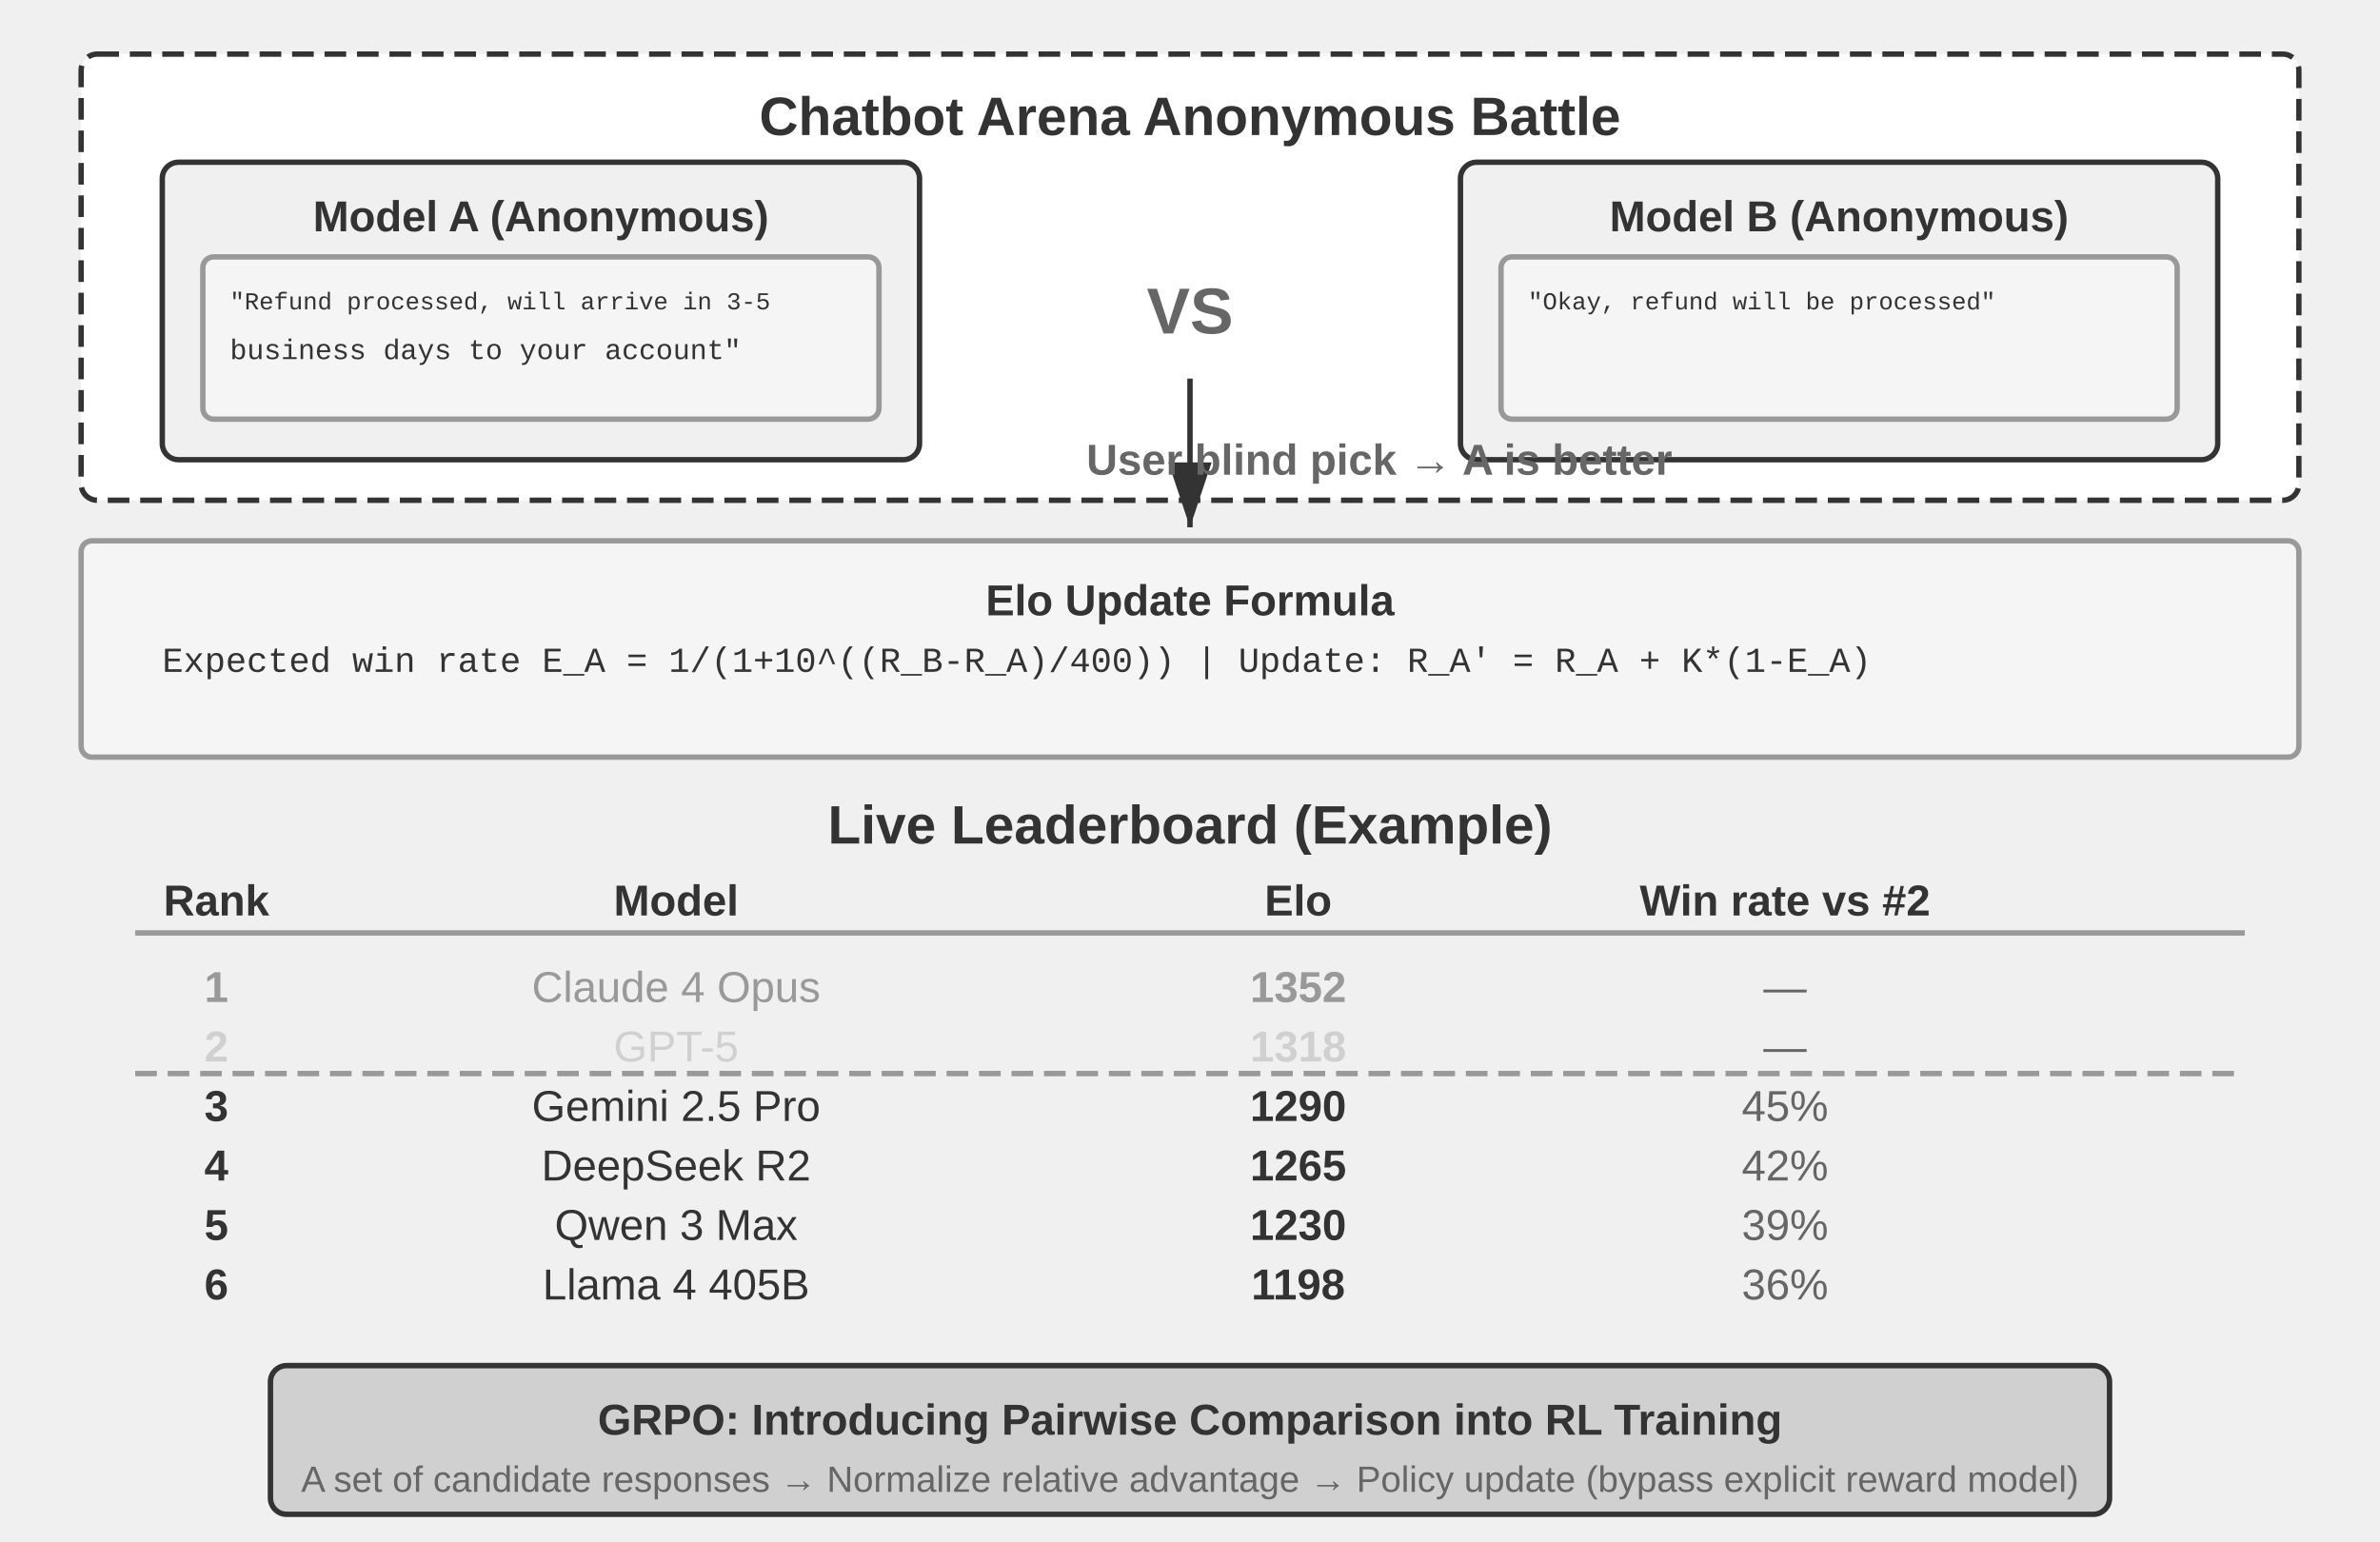
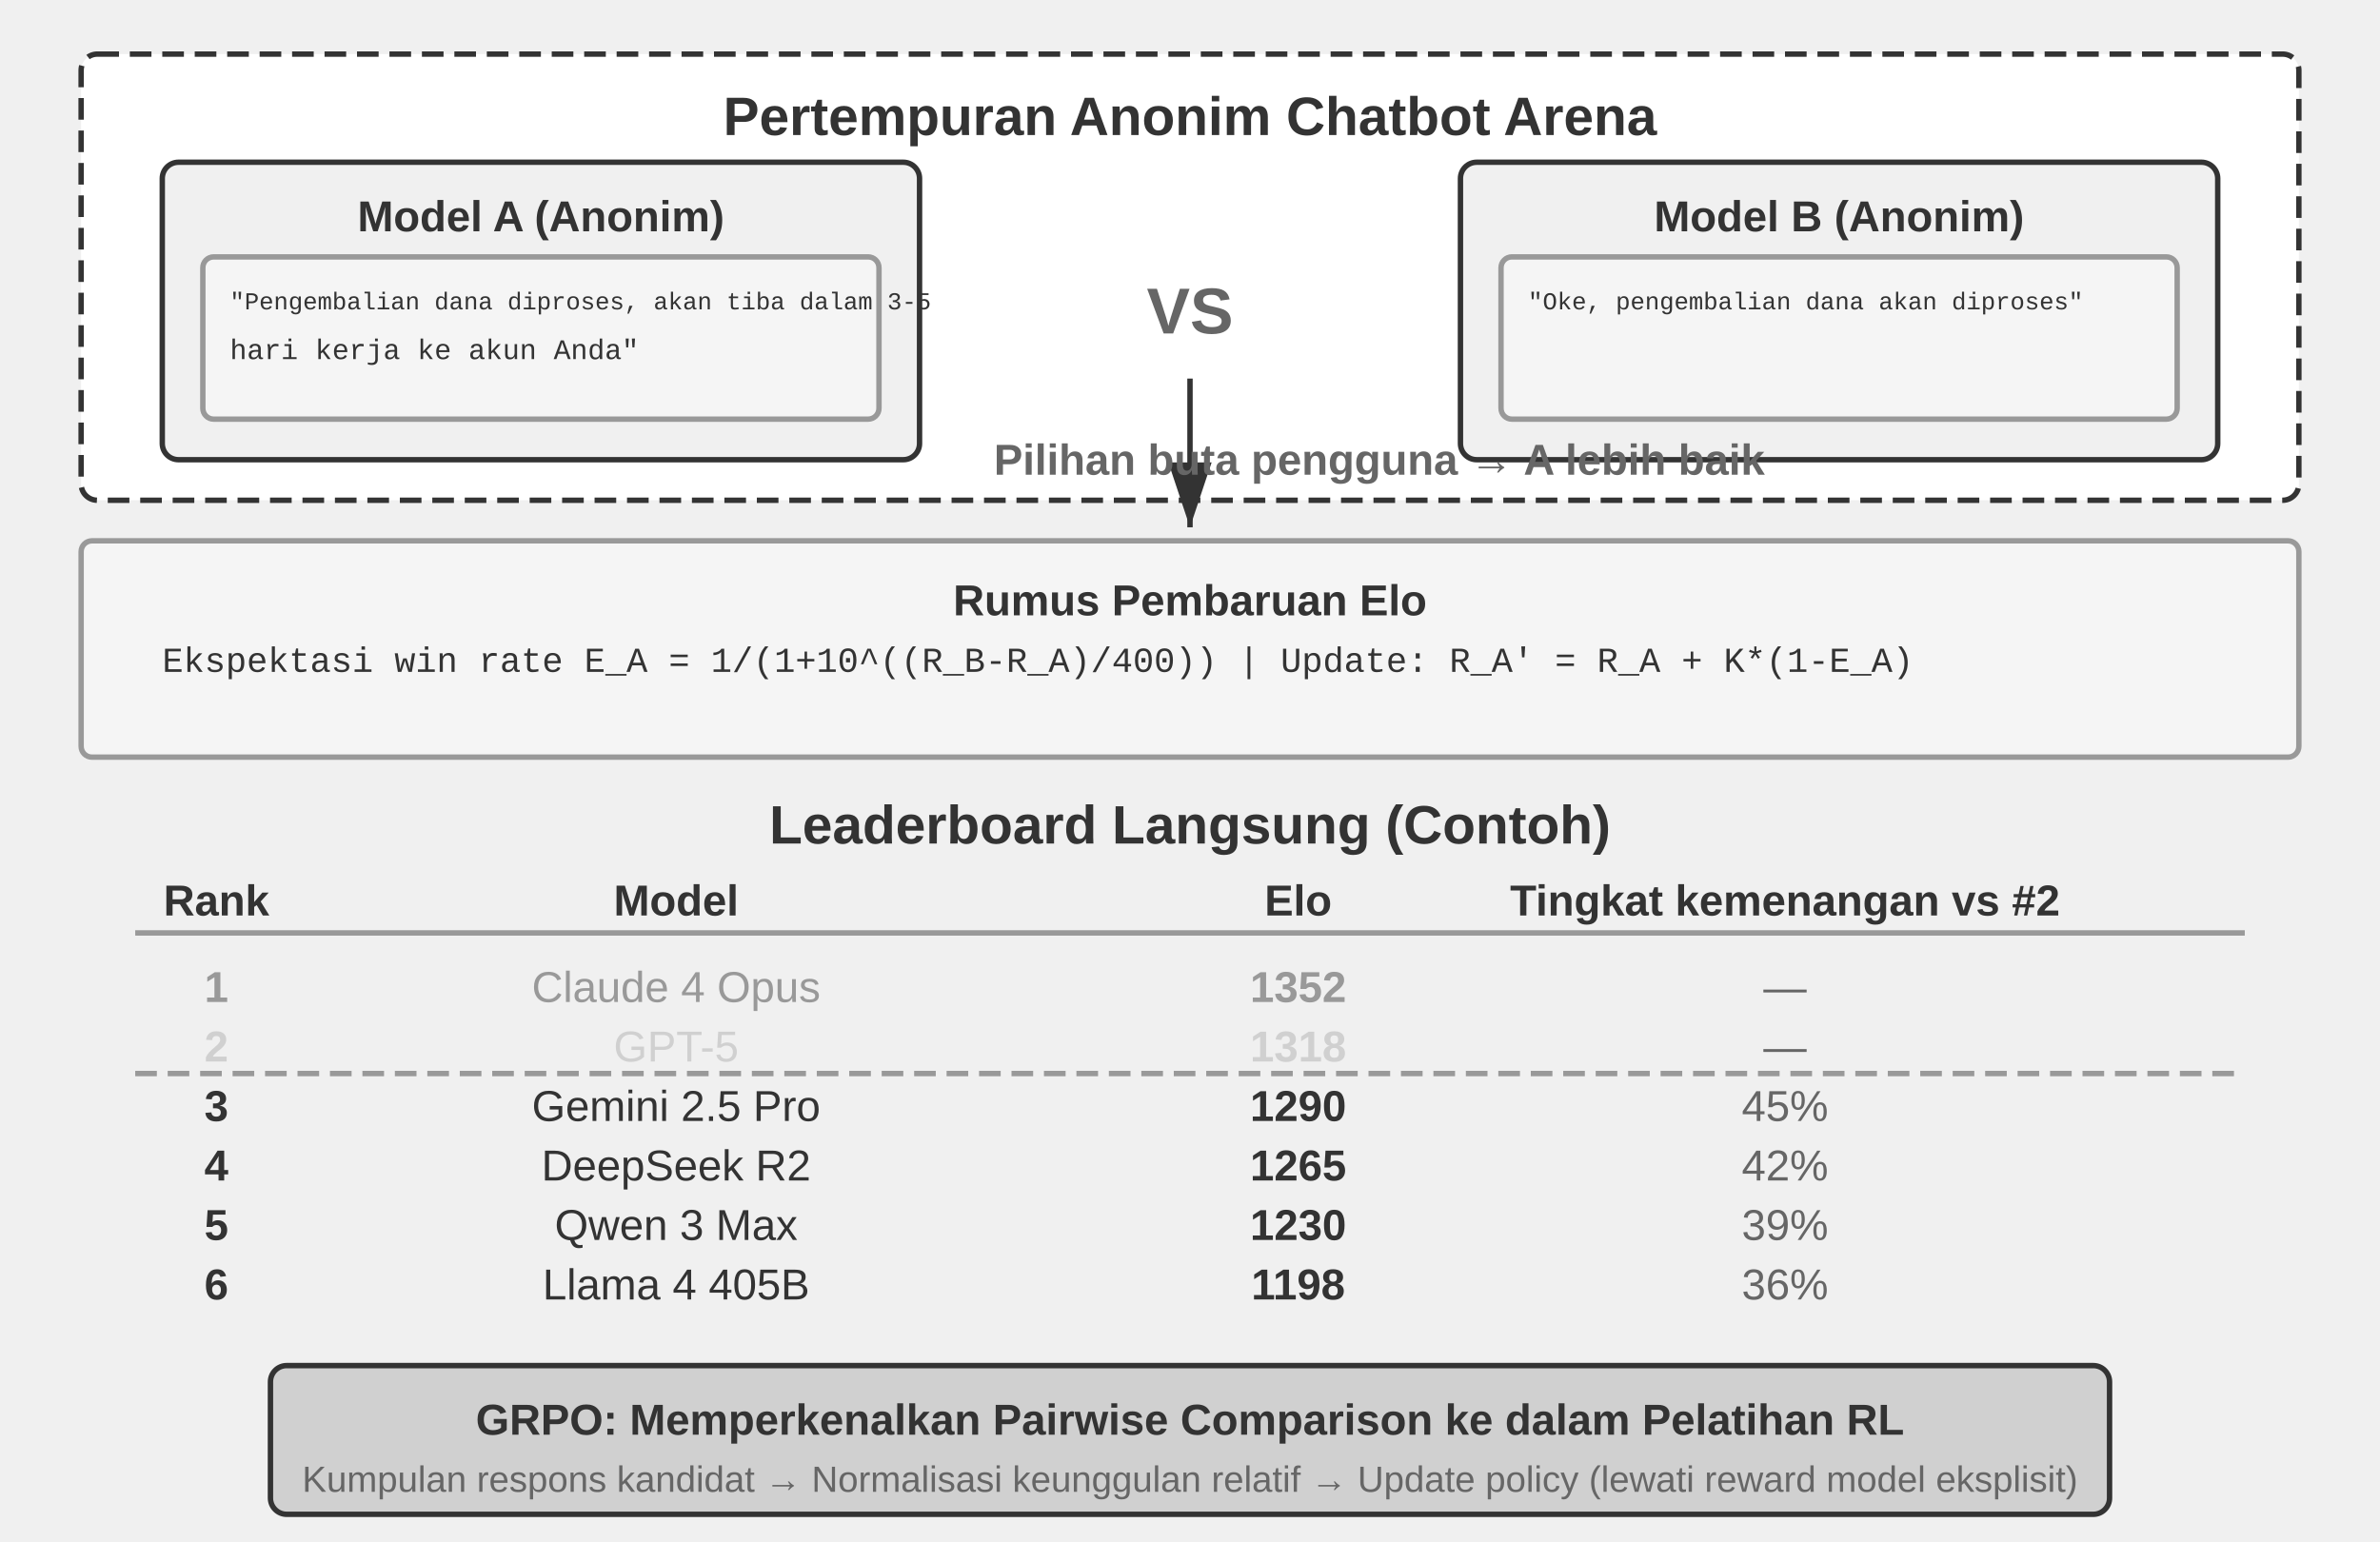
<svg xmlns="http://www.w3.org/2000/svg" viewBox="0 40 880 570" width="880" height="570" style="background:#ffffff">
  <defs>
    <marker id="ah" markerWidth="12" markerHeight="8" refX="12" refY="4" orient="auto">
      <polygon points="0 0, 12 4, 0 8" fill="#333333" />
    </marker>
    <marker id="ah-light" markerWidth="12" markerHeight="8" refX="12" refY="4" orient="auto">
      <polygon points="0 0, 12 4, 0 8" fill="#999999" />
    </marker>
  </defs>
  <rect x="30" y="60" width="820" height="165" rx="6" fill="#ffffff" stroke="#333333" stroke-width="2" stroke-dasharray="8,4" />
-   <text x="440" y="83" font-family="Arial, 'Helvetica Neue', Helvetica, 'PingFang SC', 'Microsoft YaHei', sans-serif" font-size="20" fill="#333333" text-anchor="middle" dominant-baseline="central" font-weight="bold">Chatbot Arena Anonymous Battle</text>
+   <text x="440" y="83" font-family="Arial, 'Helvetica Neue', Helvetica, 'PingFang SC', 'Microsoft YaHei', sans-serif" font-size="20" fill="#333333" text-anchor="middle" dominant-baseline="central" font-weight="bold">Pertempuran Anonim Chatbot Arena</text>
  <rect x="60" y="100" width="280" height="110" rx="6" fill="#f0f0f0" stroke="#333333" stroke-width="2" />
-   <text x="200" y="120" font-family="Arial, 'Helvetica Neue', Helvetica, 'PingFang SC', 'Microsoft YaHei', sans-serif" font-size="16" fill="#333333" text-anchor="middle" dominant-baseline="central" font-weight="bold">Model A (Anonymous)</text>
+   <text x="200" y="120" font-family="Arial, 'Helvetica Neue', Helvetica, 'PingFang SC', 'Microsoft YaHei', sans-serif" font-size="16" fill="#333333" text-anchor="middle" dominant-baseline="central" font-weight="bold">Model A (Anonim)</text>
  <rect x="75" y="135" width="250" height="60" rx="4" fill="#f5f5f5" stroke="#999999" stroke-width="2" />
-   <text x="85" y="152" font-family="'Courier New', Courier, monospace" font-size="9" fill="#333333" text-anchor="start" dominant-baseline="central">"Refund processed, will arrive in 3-5</text>
-   <text x="85" y="170" font-family="'Courier New', Courier, monospace" font-size="10.5" fill="#333333" text-anchor="start" dominant-baseline="central"> business days to your account"</text>
+   <text x="85" y="152" font-family="'Courier New', Courier, monospace" font-size="9" fill="#333333" text-anchor="start" dominant-baseline="central">"Pengembalian dana diproses, akan tiba dalam 3-5</text>
+   <text x="85" y="170" font-family="'Courier New', Courier, monospace" font-size="10.5" fill="#333333" text-anchor="start" dominant-baseline="central"> hari kerja ke akun Anda"</text>
  <text x="440" y="155" font-family="Arial, 'Helvetica Neue', Helvetica, 'PingFang SC', 'Microsoft YaHei', sans-serif" font-size="24" fill="#666666" text-anchor="middle" dominant-baseline="central" font-weight="bold">VS</text>
  <rect x="540" y="100" width="280" height="110" rx="6" fill="#f0f0f0" stroke="#333333" stroke-width="2" />
-   <text x="680" y="120" font-family="Arial, 'Helvetica Neue', Helvetica, 'PingFang SC', 'Microsoft YaHei', sans-serif" font-size="16" fill="#333333" text-anchor="middle" dominant-baseline="central" font-weight="bold">Model B (Anonymous)</text>
+   <text x="680" y="120" font-family="Arial, 'Helvetica Neue', Helvetica, 'PingFang SC', 'Microsoft YaHei', sans-serif" font-size="16" fill="#333333" text-anchor="middle" dominant-baseline="central" font-weight="bold">Model B (Anonim)</text>
  <rect x="555" y="135" width="250" height="60" rx="4" fill="#f5f5f5" stroke="#999999" stroke-width="2" />
-   <text x="565" y="152" font-family="'Courier New', Courier, monospace" font-size="9" fill="#333333" text-anchor="start" dominant-baseline="central">"Okay, refund will be processed"</text>
+   <text x="565" y="152" font-family="'Courier New', Courier, monospace" font-size="9" fill="#333333" text-anchor="start" dominant-baseline="central">"Oke, pengembalian dana akan diproses"</text>
  <text x="565" y="170" font-family="'Courier New', Courier, monospace" font-size="12" fill="#333333" text-anchor="start" dominant-baseline="central" />
  <line x1="440" y1="180" x2="440" y2="235" stroke="#333333" stroke-width="2" marker-end="url(#ah)" />
-   <text x="510" y="210" font-family="Arial, 'Helvetica Neue', Helvetica, 'PingFang SC', 'Microsoft YaHei', sans-serif" font-size="16" fill="#666666" text-anchor="middle" dominant-baseline="central" font-weight="bold">User blind pick → A is better</text>
+   <text x="510" y="210" font-family="Arial, 'Helvetica Neue', Helvetica, 'PingFang SC', 'Microsoft YaHei', sans-serif" font-size="16" fill="#666666" text-anchor="middle" dominant-baseline="central" font-weight="bold">Pilihan buta pengguna → A lebih baik</text>
  <rect x="30" y="240" width="820" height="80" rx="4" fill="#f5f5f5" stroke="#999999" stroke-width="2" />
-   <text x="440" y="262" font-family="Arial, 'Helvetica Neue', Helvetica, 'PingFang SC', 'Microsoft YaHei', sans-serif" font-size="16" fill="#333333" text-anchor="middle" dominant-baseline="central" font-weight="bold">Elo Update Formula</text>
-   <text x="60" y="285" font-family="'Courier New', Courier, monospace" font-size="13" fill="#333333" text-anchor="start" dominant-baseline="central">Expected win rate E_A = 1/(1+10^((R_B-R_A)/400))   |   Update: R_A' = R_A + K*(1-E_A)</text>
-   <text x="440" y="345" font-family="Arial, 'Helvetica Neue', Helvetica, 'PingFang SC', 'Microsoft YaHei', sans-serif" font-size="20" fill="#333333" text-anchor="middle" dominant-baseline="central" font-weight="bold">Live Leaderboard (Example)</text>
+   <text x="440" y="262" font-family="Arial, 'Helvetica Neue', Helvetica, 'PingFang SC', 'Microsoft YaHei', sans-serif" font-size="16" fill="#333333" text-anchor="middle" dominant-baseline="central" font-weight="bold">Rumus Pembaruan Elo</text>
+   <text x="60" y="285" font-family="'Courier New', Courier, monospace" font-size="13" fill="#333333" text-anchor="start" dominant-baseline="central">Ekspektasi win rate E_A = 1/(1+10^((R_B-R_A)/400))   |   Update: R_A' = R_A + K*(1-E_A)</text>
+   <text x="440" y="345" font-family="Arial, 'Helvetica Neue', Helvetica, 'PingFang SC', 'Microsoft YaHei', sans-serif" font-size="20" fill="#333333" text-anchor="middle" dominant-baseline="central" font-weight="bold">Leaderboard Langsung (Contoh)</text>
  <text x="80" y="373" font-family="Arial, 'Helvetica Neue', Helvetica, 'PingFang SC', 'Microsoft YaHei', sans-serif" font-size="16" fill="#333333" text-anchor="middle" dominant-baseline="central" font-weight="bold">Rank</text>
  <text x="250" y="373" font-family="Arial, 'Helvetica Neue', Helvetica, 'PingFang SC', 'Microsoft YaHei', sans-serif" font-size="16" fill="#333333" text-anchor="middle" dominant-baseline="central" font-weight="bold">Model</text>
  <text x="480" y="373" font-family="Arial, 'Helvetica Neue', Helvetica, 'PingFang SC', 'Microsoft YaHei', sans-serif" font-size="16" fill="#333333" text-anchor="middle" dominant-baseline="central" font-weight="bold">Elo</text>
-   <text x="660" y="373" font-family="Arial, 'Helvetica Neue', Helvetica, 'PingFang SC', 'Microsoft YaHei', sans-serif" font-size="16" fill="#333333" text-anchor="middle" dominant-baseline="central" font-weight="bold">Win rate vs #2</text>
+   <text x="660" y="373" font-family="Arial, 'Helvetica Neue', Helvetica, 'PingFang SC', 'Microsoft YaHei', sans-serif" font-size="16" fill="#333333" text-anchor="middle" dominant-baseline="central" font-weight="bold">Tingkat kemenangan vs #2</text>
  <line x1="50" y1="385" x2="830" y2="385" stroke="#999999" stroke-width="2" />
  <text x="80" y="405" font-family="Arial, 'Helvetica Neue', Helvetica, 'PingFang SC', 'Microsoft YaHei', sans-serif" font-size="16" fill="#999999" text-anchor="middle" dominant-baseline="central" font-weight="bold">1</text>
  <text x="250" y="405" font-family="Arial, 'Helvetica Neue', Helvetica, 'PingFang SC', 'Microsoft YaHei', sans-serif" font-size="16" fill="#999999" text-anchor="middle" dominant-baseline="central" font-weight="normal">Claude 4 Opus</text>
  <text x="480" y="405" font-family="Arial, 'Helvetica Neue', Helvetica, 'PingFang SC', 'Microsoft YaHei', sans-serif" font-size="16" fill="#999999" text-anchor="middle" dominant-baseline="central" font-weight="bold">1352</text>
  <text x="660" y="405" font-family="Arial, 'Helvetica Neue', Helvetica, 'PingFang SC', 'Microsoft YaHei', sans-serif" font-size="16" fill="#666666" text-anchor="middle" dominant-baseline="central" font-weight="normal">—</text>
  <text x="80" y="427" font-family="Arial, 'Helvetica Neue', Helvetica, 'PingFang SC', 'Microsoft YaHei', sans-serif" font-size="16" fill="#d0d0d0" text-anchor="middle" dominant-baseline="central" font-weight="bold">2</text>
  <text x="250" y="427" font-family="Arial, 'Helvetica Neue', Helvetica, 'PingFang SC', 'Microsoft YaHei', sans-serif" font-size="16" fill="#d0d0d0" text-anchor="middle" dominant-baseline="central" font-weight="normal">GPT-5</text>
  <text x="480" y="427" font-family="Arial, 'Helvetica Neue', Helvetica, 'PingFang SC', 'Microsoft YaHei', sans-serif" font-size="16" fill="#d0d0d0" text-anchor="middle" dominant-baseline="central" font-weight="bold">1318</text>
  <text x="660" y="427" font-family="Arial, 'Helvetica Neue', Helvetica, 'PingFang SC', 'Microsoft YaHei', sans-serif" font-size="16" fill="#666666" text-anchor="middle" dominant-baseline="central" font-weight="normal">—</text>
  <text x="80" y="449" font-family="Arial, 'Helvetica Neue', Helvetica, 'PingFang SC', 'Microsoft YaHei', sans-serif" font-size="16" fill="#333333" text-anchor="middle" dominant-baseline="central" font-weight="bold">3</text>
  <text x="250" y="449" font-family="Arial, 'Helvetica Neue', Helvetica, 'PingFang SC', 'Microsoft YaHei', sans-serif" font-size="16" fill="#333333" text-anchor="middle" dominant-baseline="central" font-weight="normal">Gemini 2.5 Pro</text>
  <text x="480" y="449" font-family="Arial, 'Helvetica Neue', Helvetica, 'PingFang SC', 'Microsoft YaHei', sans-serif" font-size="16" fill="#333333" text-anchor="middle" dominant-baseline="central" font-weight="bold">1290</text>
  <text x="660" y="449" font-family="Arial, 'Helvetica Neue', Helvetica, 'PingFang SC', 'Microsoft YaHei', sans-serif" font-size="16" fill="#666666" text-anchor="middle" dominant-baseline="central" font-weight="normal">45%</text>
  <text x="80" y="471" font-family="Arial, 'Helvetica Neue', Helvetica, 'PingFang SC', 'Microsoft YaHei', sans-serif" font-size="16" fill="#333333" text-anchor="middle" dominant-baseline="central" font-weight="bold">4</text>
  <text x="250" y="471" font-family="Arial, 'Helvetica Neue', Helvetica, 'PingFang SC', 'Microsoft YaHei', sans-serif" font-size="16" fill="#333333" text-anchor="middle" dominant-baseline="central" font-weight="normal">DeepSeek R2</text>
  <text x="480" y="471" font-family="Arial, 'Helvetica Neue', Helvetica, 'PingFang SC', 'Microsoft YaHei', sans-serif" font-size="16" fill="#333333" text-anchor="middle" dominant-baseline="central" font-weight="bold">1265</text>
  <text x="660" y="471" font-family="Arial, 'Helvetica Neue', Helvetica, 'PingFang SC', 'Microsoft YaHei', sans-serif" font-size="16" fill="#666666" text-anchor="middle" dominant-baseline="central" font-weight="normal">42%</text>
  <text x="80" y="493" font-family="Arial, 'Helvetica Neue', Helvetica, 'PingFang SC', 'Microsoft YaHei', sans-serif" font-size="16" fill="#333333" text-anchor="middle" dominant-baseline="central" font-weight="bold">5</text>
  <text x="250" y="493" font-family="Arial, 'Helvetica Neue', Helvetica, 'PingFang SC', 'Microsoft YaHei', sans-serif" font-size="16" fill="#333333" text-anchor="middle" dominant-baseline="central" font-weight="normal">Qwen 3 Max</text>
  <text x="480" y="493" font-family="Arial, 'Helvetica Neue', Helvetica, 'PingFang SC', 'Microsoft YaHei', sans-serif" font-size="16" fill="#333333" text-anchor="middle" dominant-baseline="central" font-weight="bold">1230</text>
  <text x="660" y="493" font-family="Arial, 'Helvetica Neue', Helvetica, 'PingFang SC', 'Microsoft YaHei', sans-serif" font-size="16" fill="#666666" text-anchor="middle" dominant-baseline="central" font-weight="normal">39%</text>
  <text x="80" y="515" font-family="Arial, 'Helvetica Neue', Helvetica, 'PingFang SC', 'Microsoft YaHei', sans-serif" font-size="16" fill="#333333" text-anchor="middle" dominant-baseline="central" font-weight="bold">6</text>
  <text x="250" y="515" font-family="Arial, 'Helvetica Neue', Helvetica, 'PingFang SC', 'Microsoft YaHei', sans-serif" font-size="16" fill="#333333" text-anchor="middle" dominant-baseline="central" font-weight="normal">Llama 4 405B</text>
  <text x="480" y="515" font-family="Arial, 'Helvetica Neue', Helvetica, 'PingFang SC', 'Microsoft YaHei', sans-serif" font-size="16" fill="#333333" text-anchor="middle" dominant-baseline="central" font-weight="bold">1198</text>
  <text x="660" y="515" font-family="Arial, 'Helvetica Neue', Helvetica, 'PingFang SC', 'Microsoft YaHei', sans-serif" font-size="16" fill="#666666" text-anchor="middle" dominant-baseline="central" font-weight="normal">36%</text>
  <line x1="50" y1="437" x2="830" y2="437" stroke="#999999" stroke-width="2" stroke-dasharray="8,4" />
  <rect x="100" y="545" width="680" height="55" rx="6" fill="#d0d0d0" stroke="#333333" stroke-width="2" />
-   <text x="440" y="565" font-family="Arial, 'Helvetica Neue', Helvetica, 'PingFang SC', 'Microsoft YaHei', sans-serif" font-size="16" fill="#333333" text-anchor="middle" dominant-baseline="central" font-weight="bold">GRPO: Introducing Pairwise Comparison into RL Training</text>
-   <text x="440" y="587" font-family="Arial, 'Helvetica Neue', Helvetica, 'PingFang SC', 'Microsoft YaHei', sans-serif" font-size="13.5" fill="#666666" text-anchor="middle" dominant-baseline="central" font-weight="normal">A set of candidate responses → Normalize relative advantage → Policy update (bypass explicit reward model)</text>
+   <text x="440" y="565" font-family="Arial, 'Helvetica Neue', Helvetica, 'PingFang SC', 'Microsoft YaHei', sans-serif" font-size="16" fill="#333333" text-anchor="middle" dominant-baseline="central" font-weight="bold">GRPO: Memperkenalkan Pairwise Comparison ke dalam Pelatihan RL</text>
+   <text x="440" y="587" font-family="Arial, 'Helvetica Neue', Helvetica, 'PingFang SC', 'Microsoft YaHei', sans-serif" font-size="13.5" fill="#666666" text-anchor="middle" dominant-baseline="central" font-weight="normal">Kumpulan respons kandidat → Normalisasi keunggulan relatif → Update policy (lewati reward model eksplisit)</text>
</svg>
